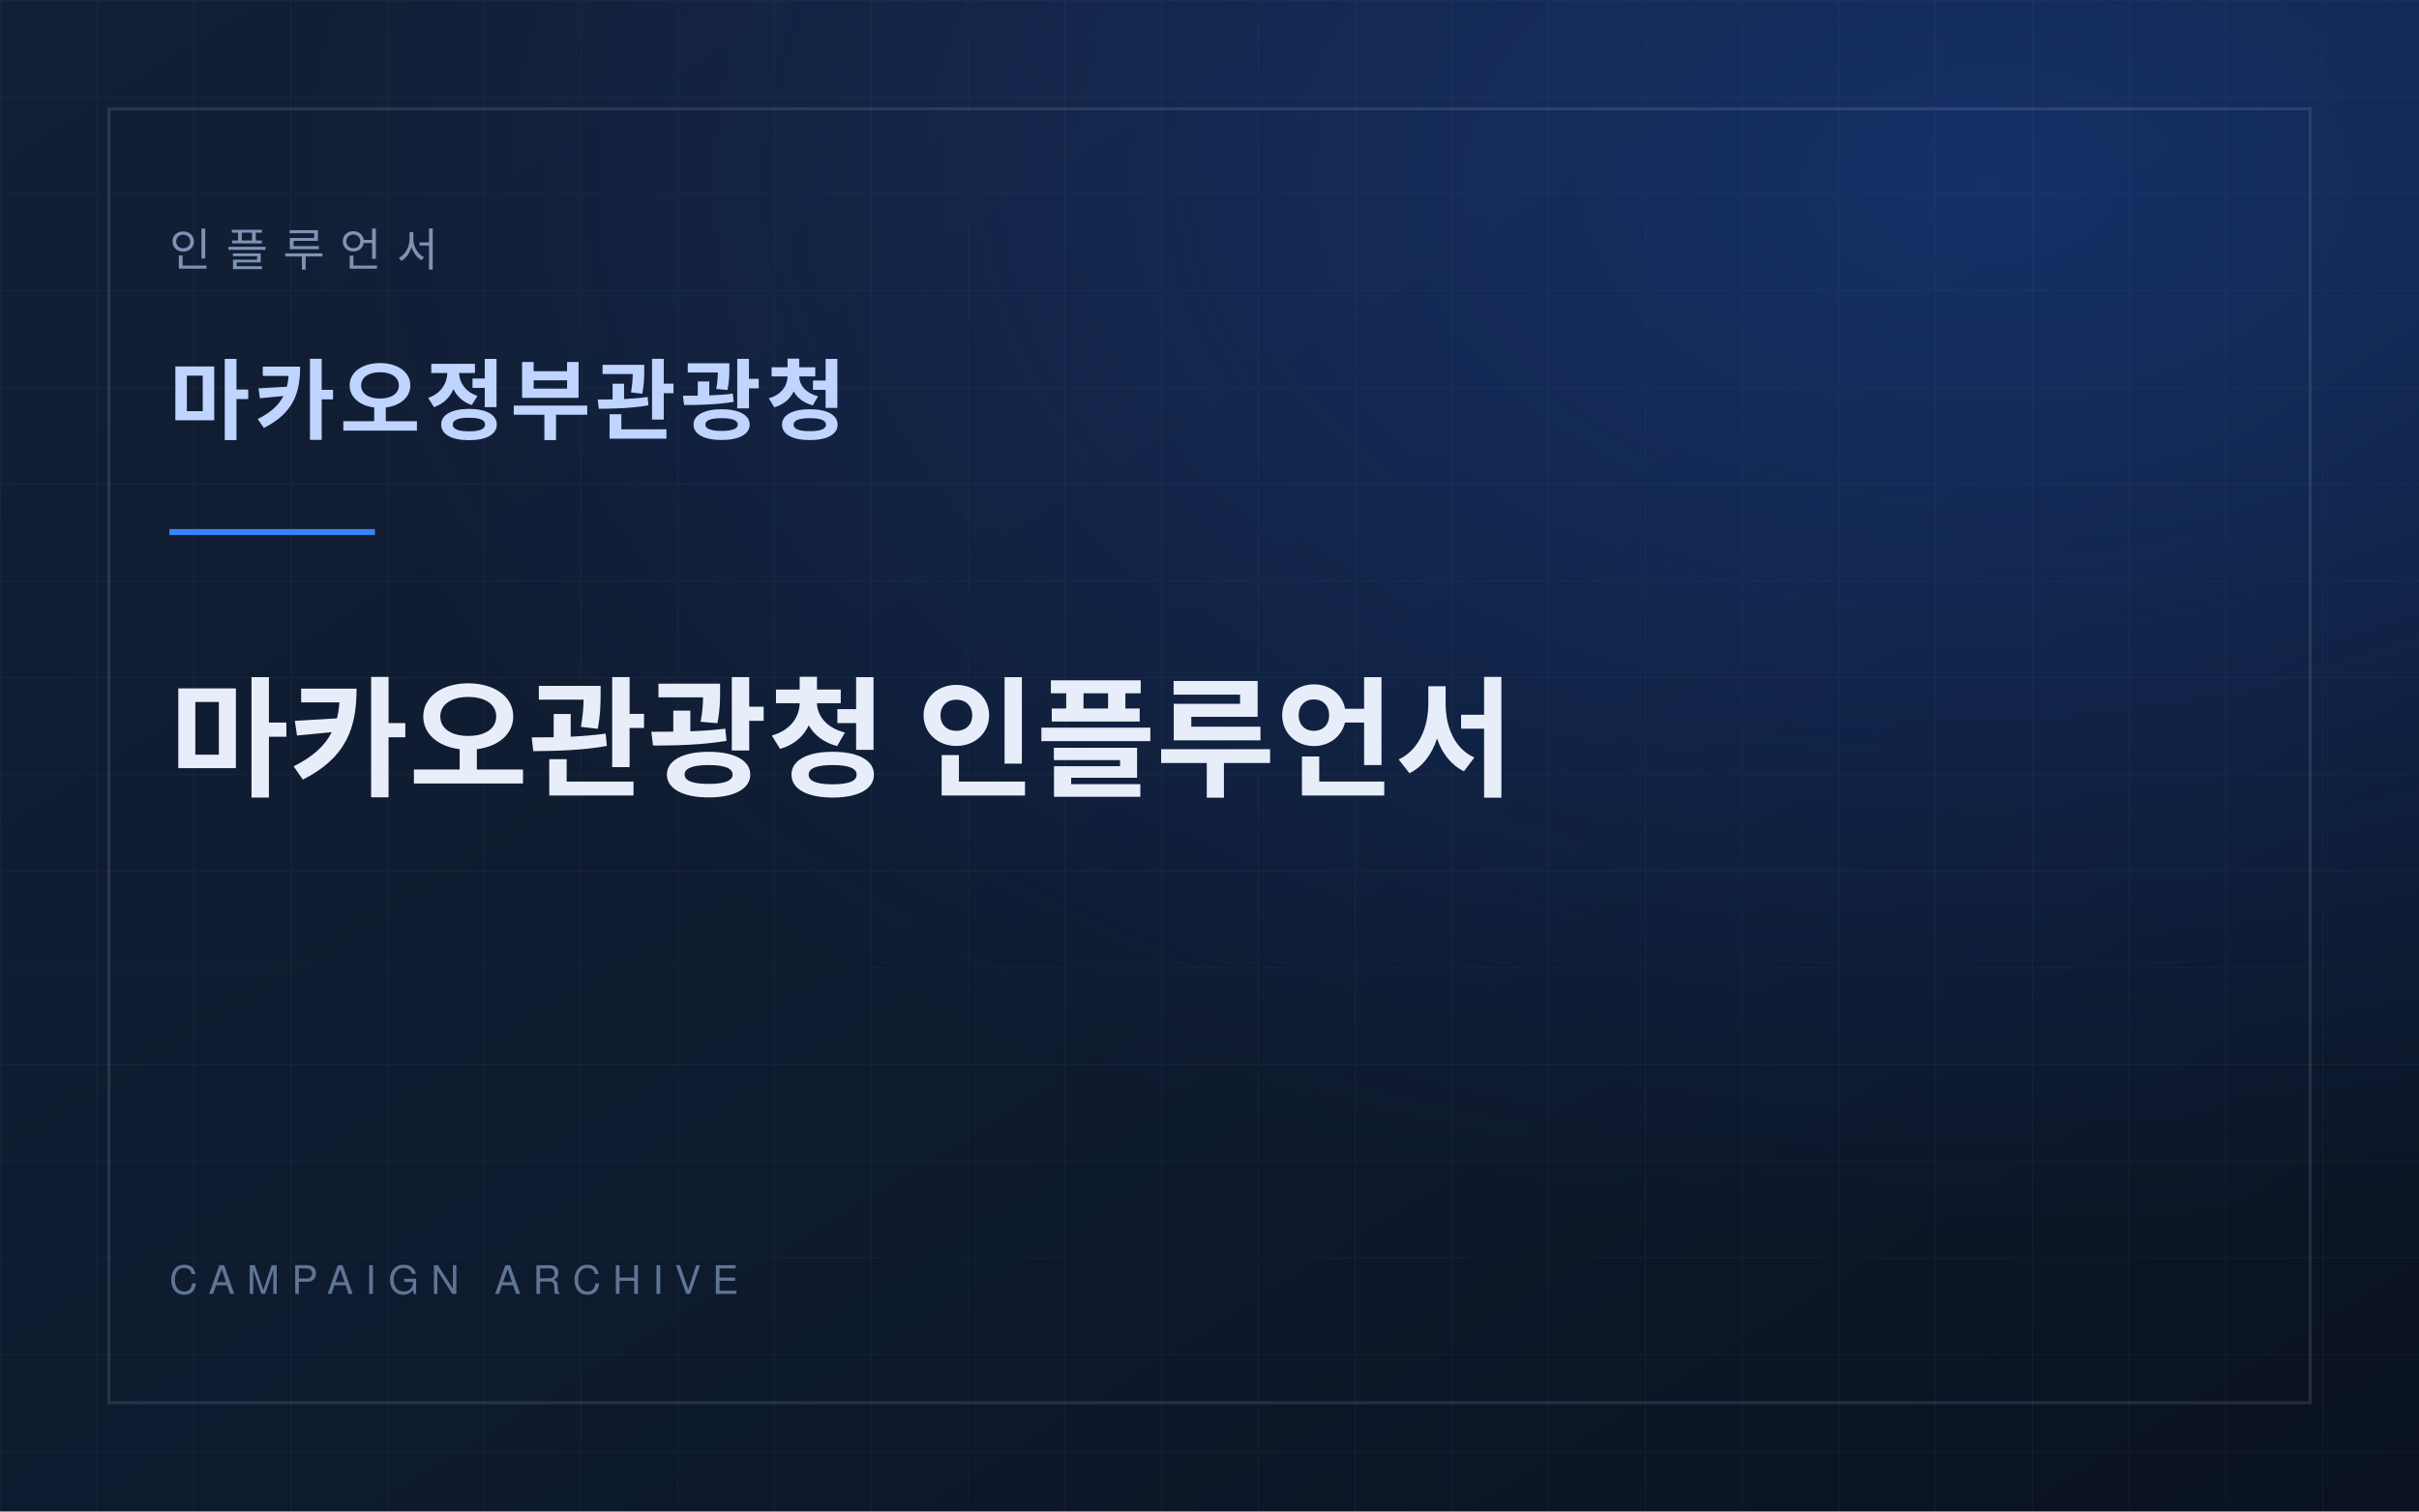
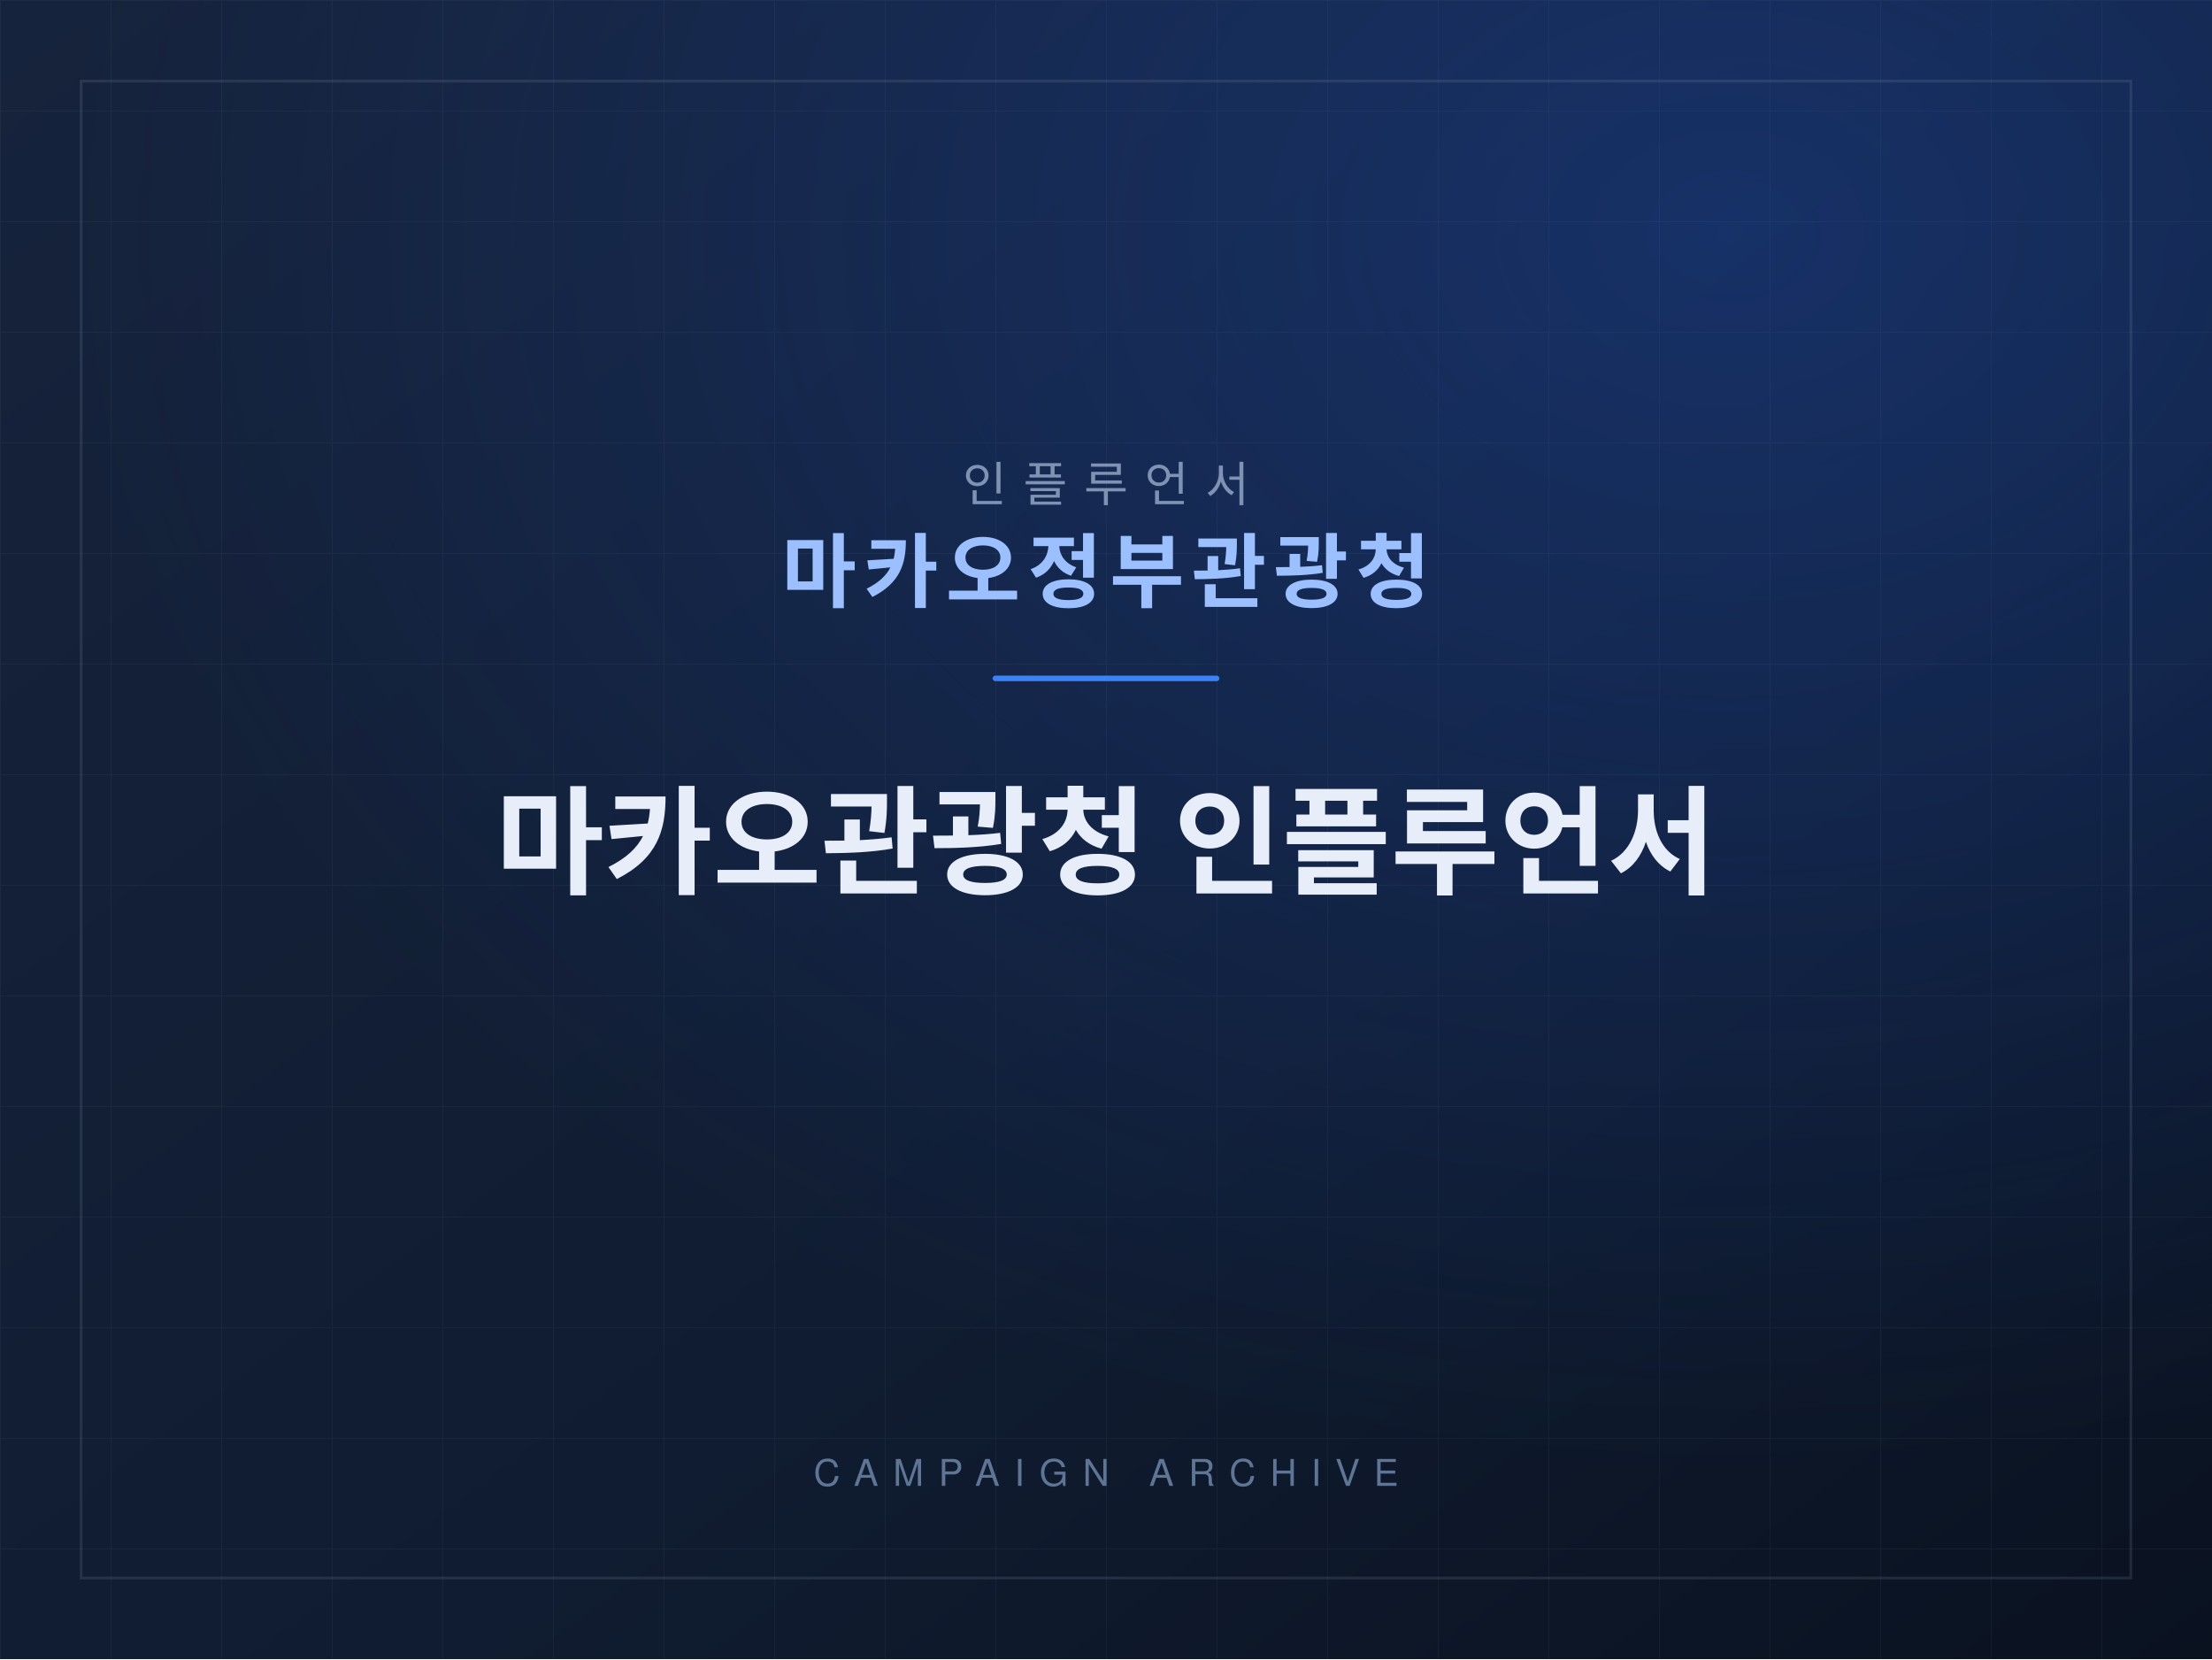
- <svg xmlns="http://www.w3.org/2000/svg" viewBox="0 0 1600 1000" width="1600" height="1000" role="img" aria-label="마카오관광청 인플루언서">
+ <svg xmlns="http://www.w3.org/2000/svg" viewBox="0 0 1200 900" width="1200" height="900" role="img" aria-label="마카오관광청 인플루언서 — 마카오정부관광청">
  <defs>
    <linearGradient id="g" x1="0" y1="0" x2="1" y2="1">
-       <stop offset="0" stop-color="#131F36" />
-       <stop offset="0.55" stop-color="#0E1A2E" />
+       <stop offset="0" stop-color="#16233C" />
+       <stop offset="0.6" stop-color="#101C31" />
      <stop offset="1" stop-color="#0A1220" />
    </linearGradient>
-     <radialGradient id="a" cx="0.82" cy="0.12" r="0.7">
-       <stop offset="0" stop-color="#2563EB" stop-opacity="0.30" />
+     <radialGradient id="a" cx="0.78" cy="0.14" r="0.75">
+       <stop offset="0" stop-color="#2563EB" stop-opacity="0.28" />
      <stop offset="1" stop-color="#2563EB" stop-opacity="0" />
    </radialGradient>
-     <pattern id="grid" width="64" height="64" patternUnits="userSpaceOnUse">
-       <path d="M64 0H0V64" fill="none" stroke="#94A3B8" stroke-opacity="0.07" stroke-width="1" />
+     <pattern id="grid" width="60" height="60" patternUnits="userSpaceOnUse">
+       <path d="M60 0H0V60" fill="none" stroke="#94A3B8" stroke-opacity="0.07" stroke-width="1" />
    </pattern>
  </defs>
-   <rect width="1600" height="1000" fill="url(#g)" />
-   <rect width="1600" height="1000" fill="url(#grid)" />
-   <rect width="1600" height="1000" fill="url(#a)" />
-   <rect x="72" y="72" width="1456" height="856" fill="none" stroke="#94A3B8" stroke-opacity="0.18" stroke-width="2" />
-   <text x="112" y="176" font-family="Helvetica,Arial,'Apple SD Gothic Neo','Noto Sans KR',sans-serif" font-size="30" letter-spacing="10" fill="#7E93B4">인플루언서</text>
-   <text x="112" y="286" font-family="Helvetica,Arial,'Apple SD Gothic Neo','Noto Sans KR',sans-serif" font-size="58" font-weight="700" letter-spacing="3" fill="#BFD4FF">마카오정부관광청</text>
-   <line x1="112" y1="352" x2="248" y2="352" stroke="#3B82F6" stroke-width="4" />
-   <text x="112" y="520" font-family="'Apple SD Gothic Neo','Noto Sans KR',Malgun,sans-serif" font-size="86" font-weight="800" fill="#E8EEF9">마카오관광청 인플루언서</text>
-   <text x="112" y="856" font-family="Helvetica,Arial,'Apple SD Gothic Neo',sans-serif" font-size="26" letter-spacing="8" fill="#5F7595">CAMPAIGN ARCHIVE</text>
+   <rect width="1200" height="900" fill="url(#g)" />
+   <rect width="1200" height="900" fill="url(#grid)" />
+   <rect width="1200" height="900" fill="url(#a)" />
+   <rect x="44" y="44" width="1112" height="812" fill="none" stroke="#94A3B8" stroke-opacity="0.16" stroke-width="1.5" />
+   <text x="600" y="272" text-anchor="middle" font-family="Helvetica,Arial,'Apple SD Gothic Neo',sans-serif" font-size="26" letter-spacing="9" fill="#7E93B4">인플루언서</text>
+   <text x="600" y="326" text-anchor="middle" font-family="Helvetica,Arial,'Apple SD Gothic Neo','Noto Sans KR',sans-serif" font-size="44" font-weight="600" letter-spacing="4" fill="#9CC0FF">마카오정부관광청</text>
+   <line x1="540" y1="368" x2="660" y2="368" stroke="#3B82F6" stroke-width="3" stroke-linecap="round" />
+   <text x="600" y="480" text-anchor="middle" font-family="'Apple SD Gothic Neo','Noto Sans KR','Malgun Gothic',Pretendard,sans-serif" font-size="64" font-weight="700" fill="#E8EEF9">마카오관광청 인플루언서</text>
+   <text x="600" y="806" text-anchor="middle" font-family="Helvetica,Arial,sans-serif" font-size="20" letter-spacing="8" fill="#5F7595">CAMPAIGN ARCHIVE</text>
</svg>
